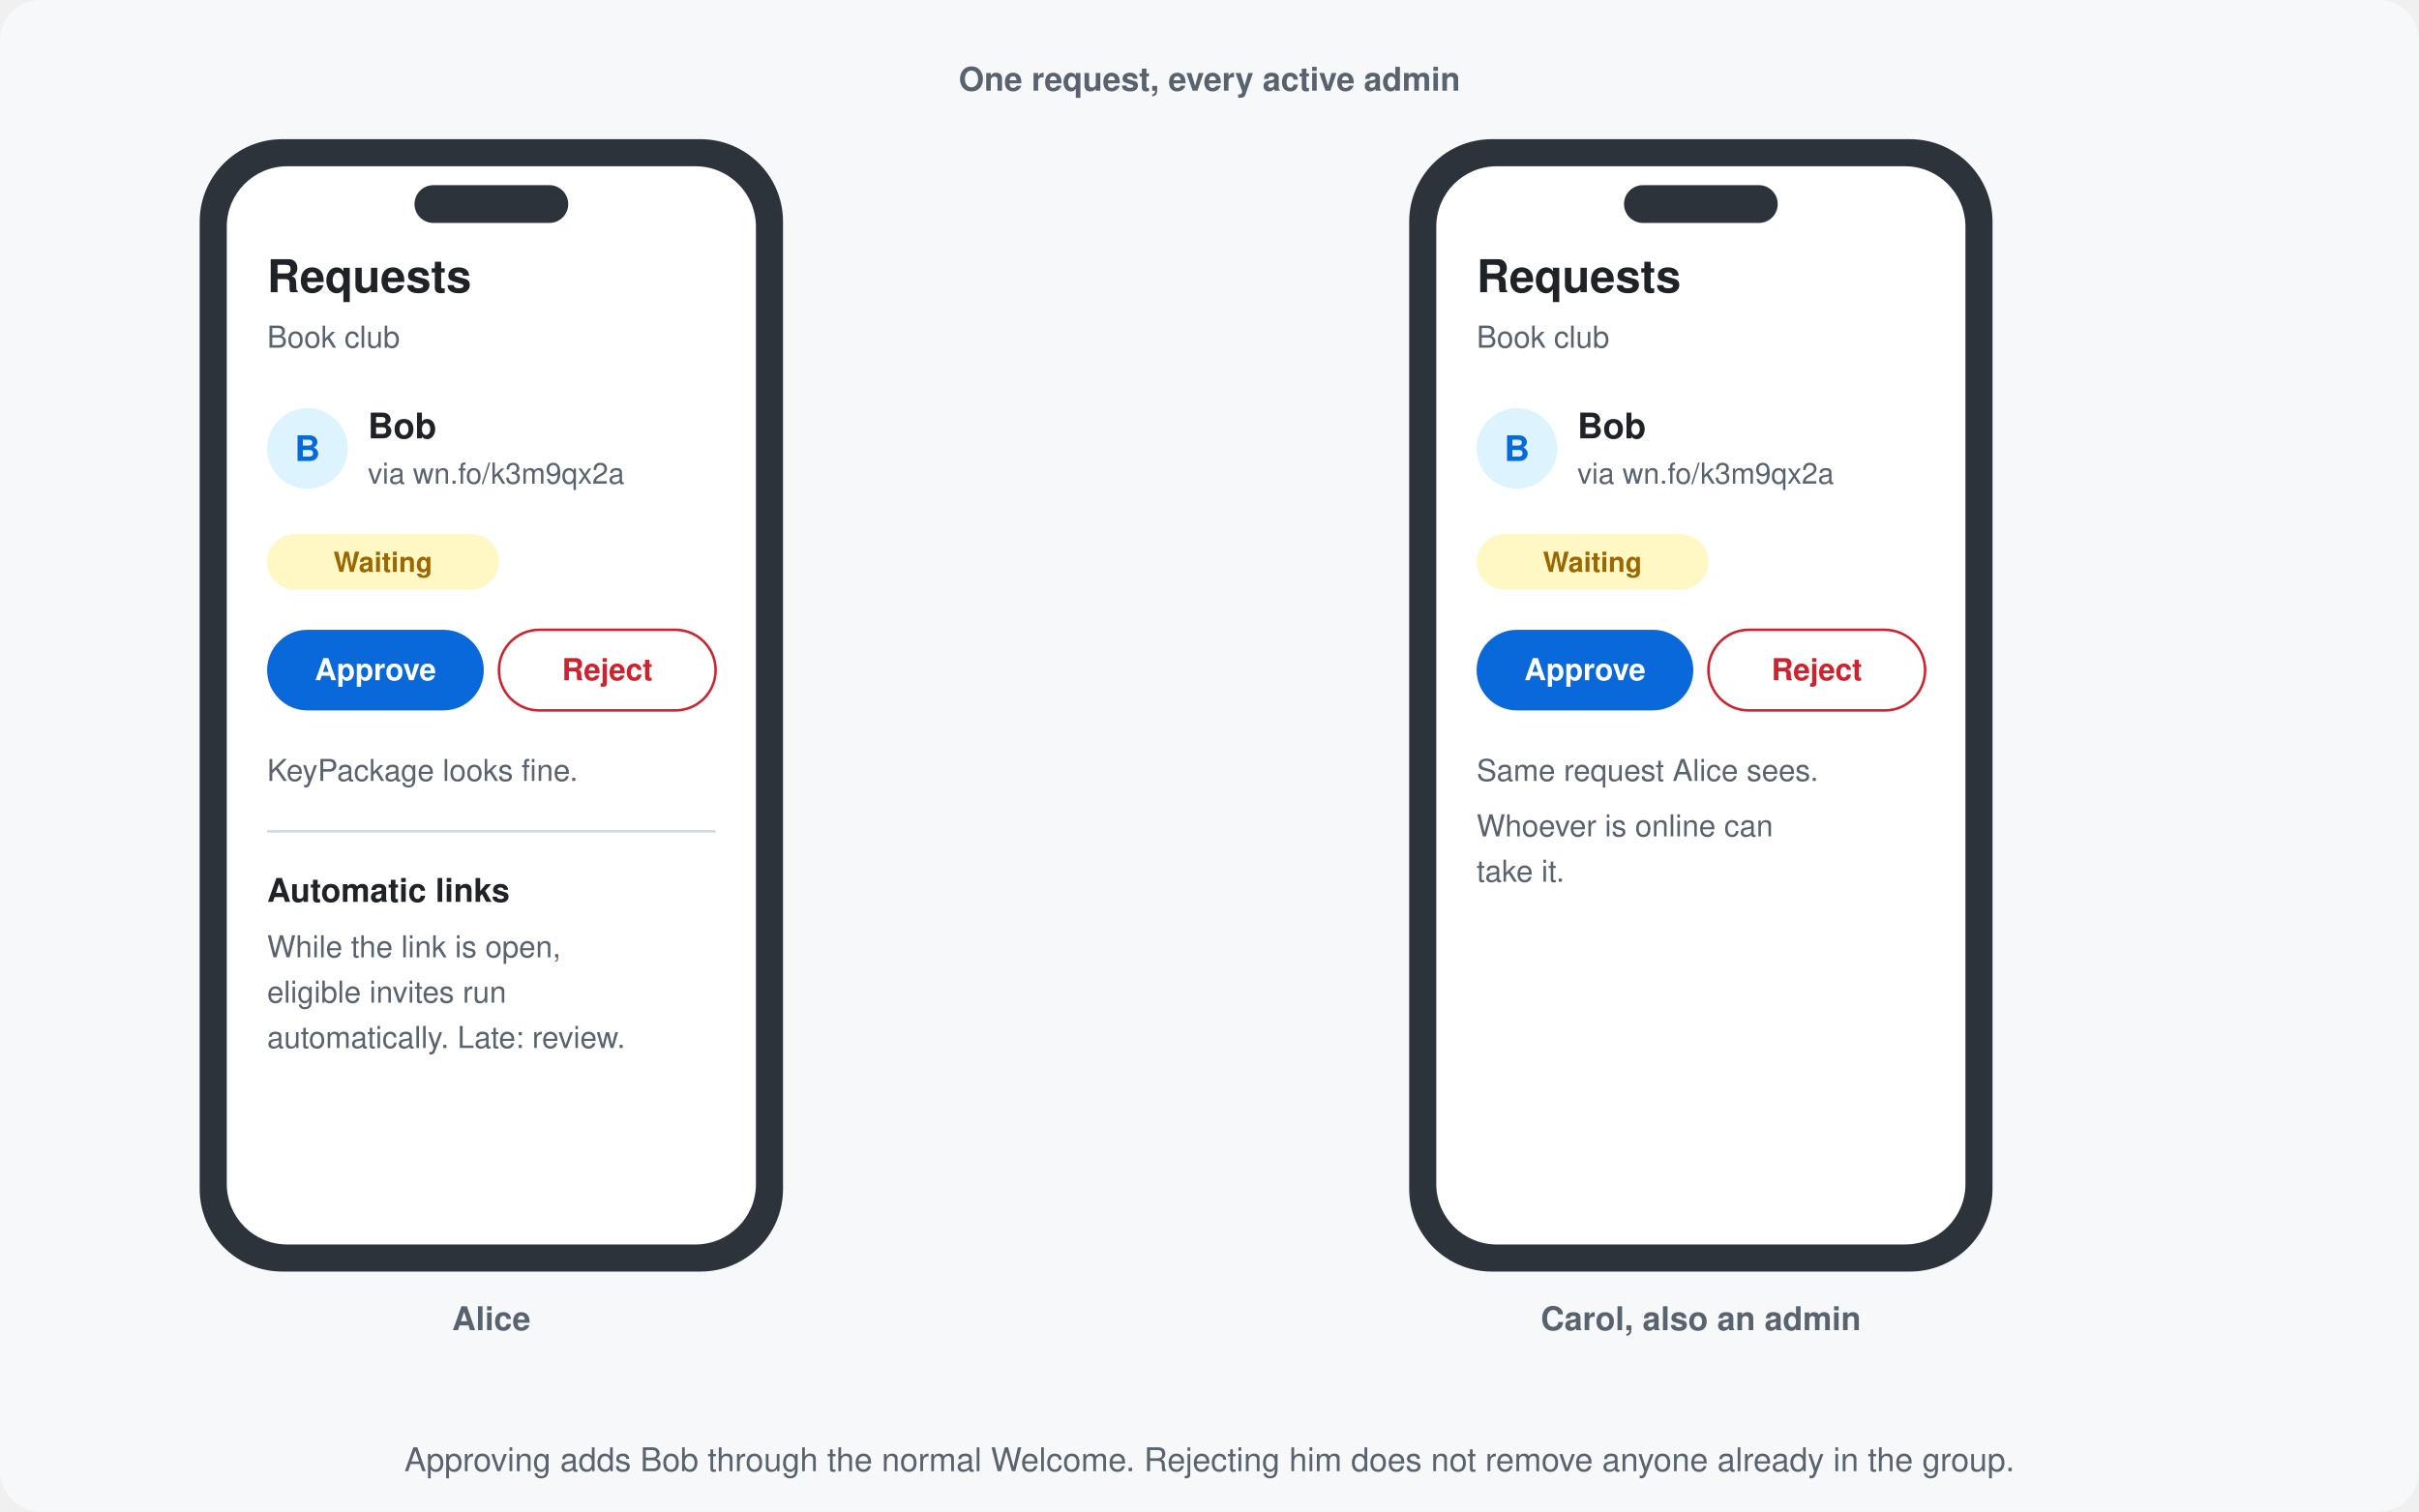
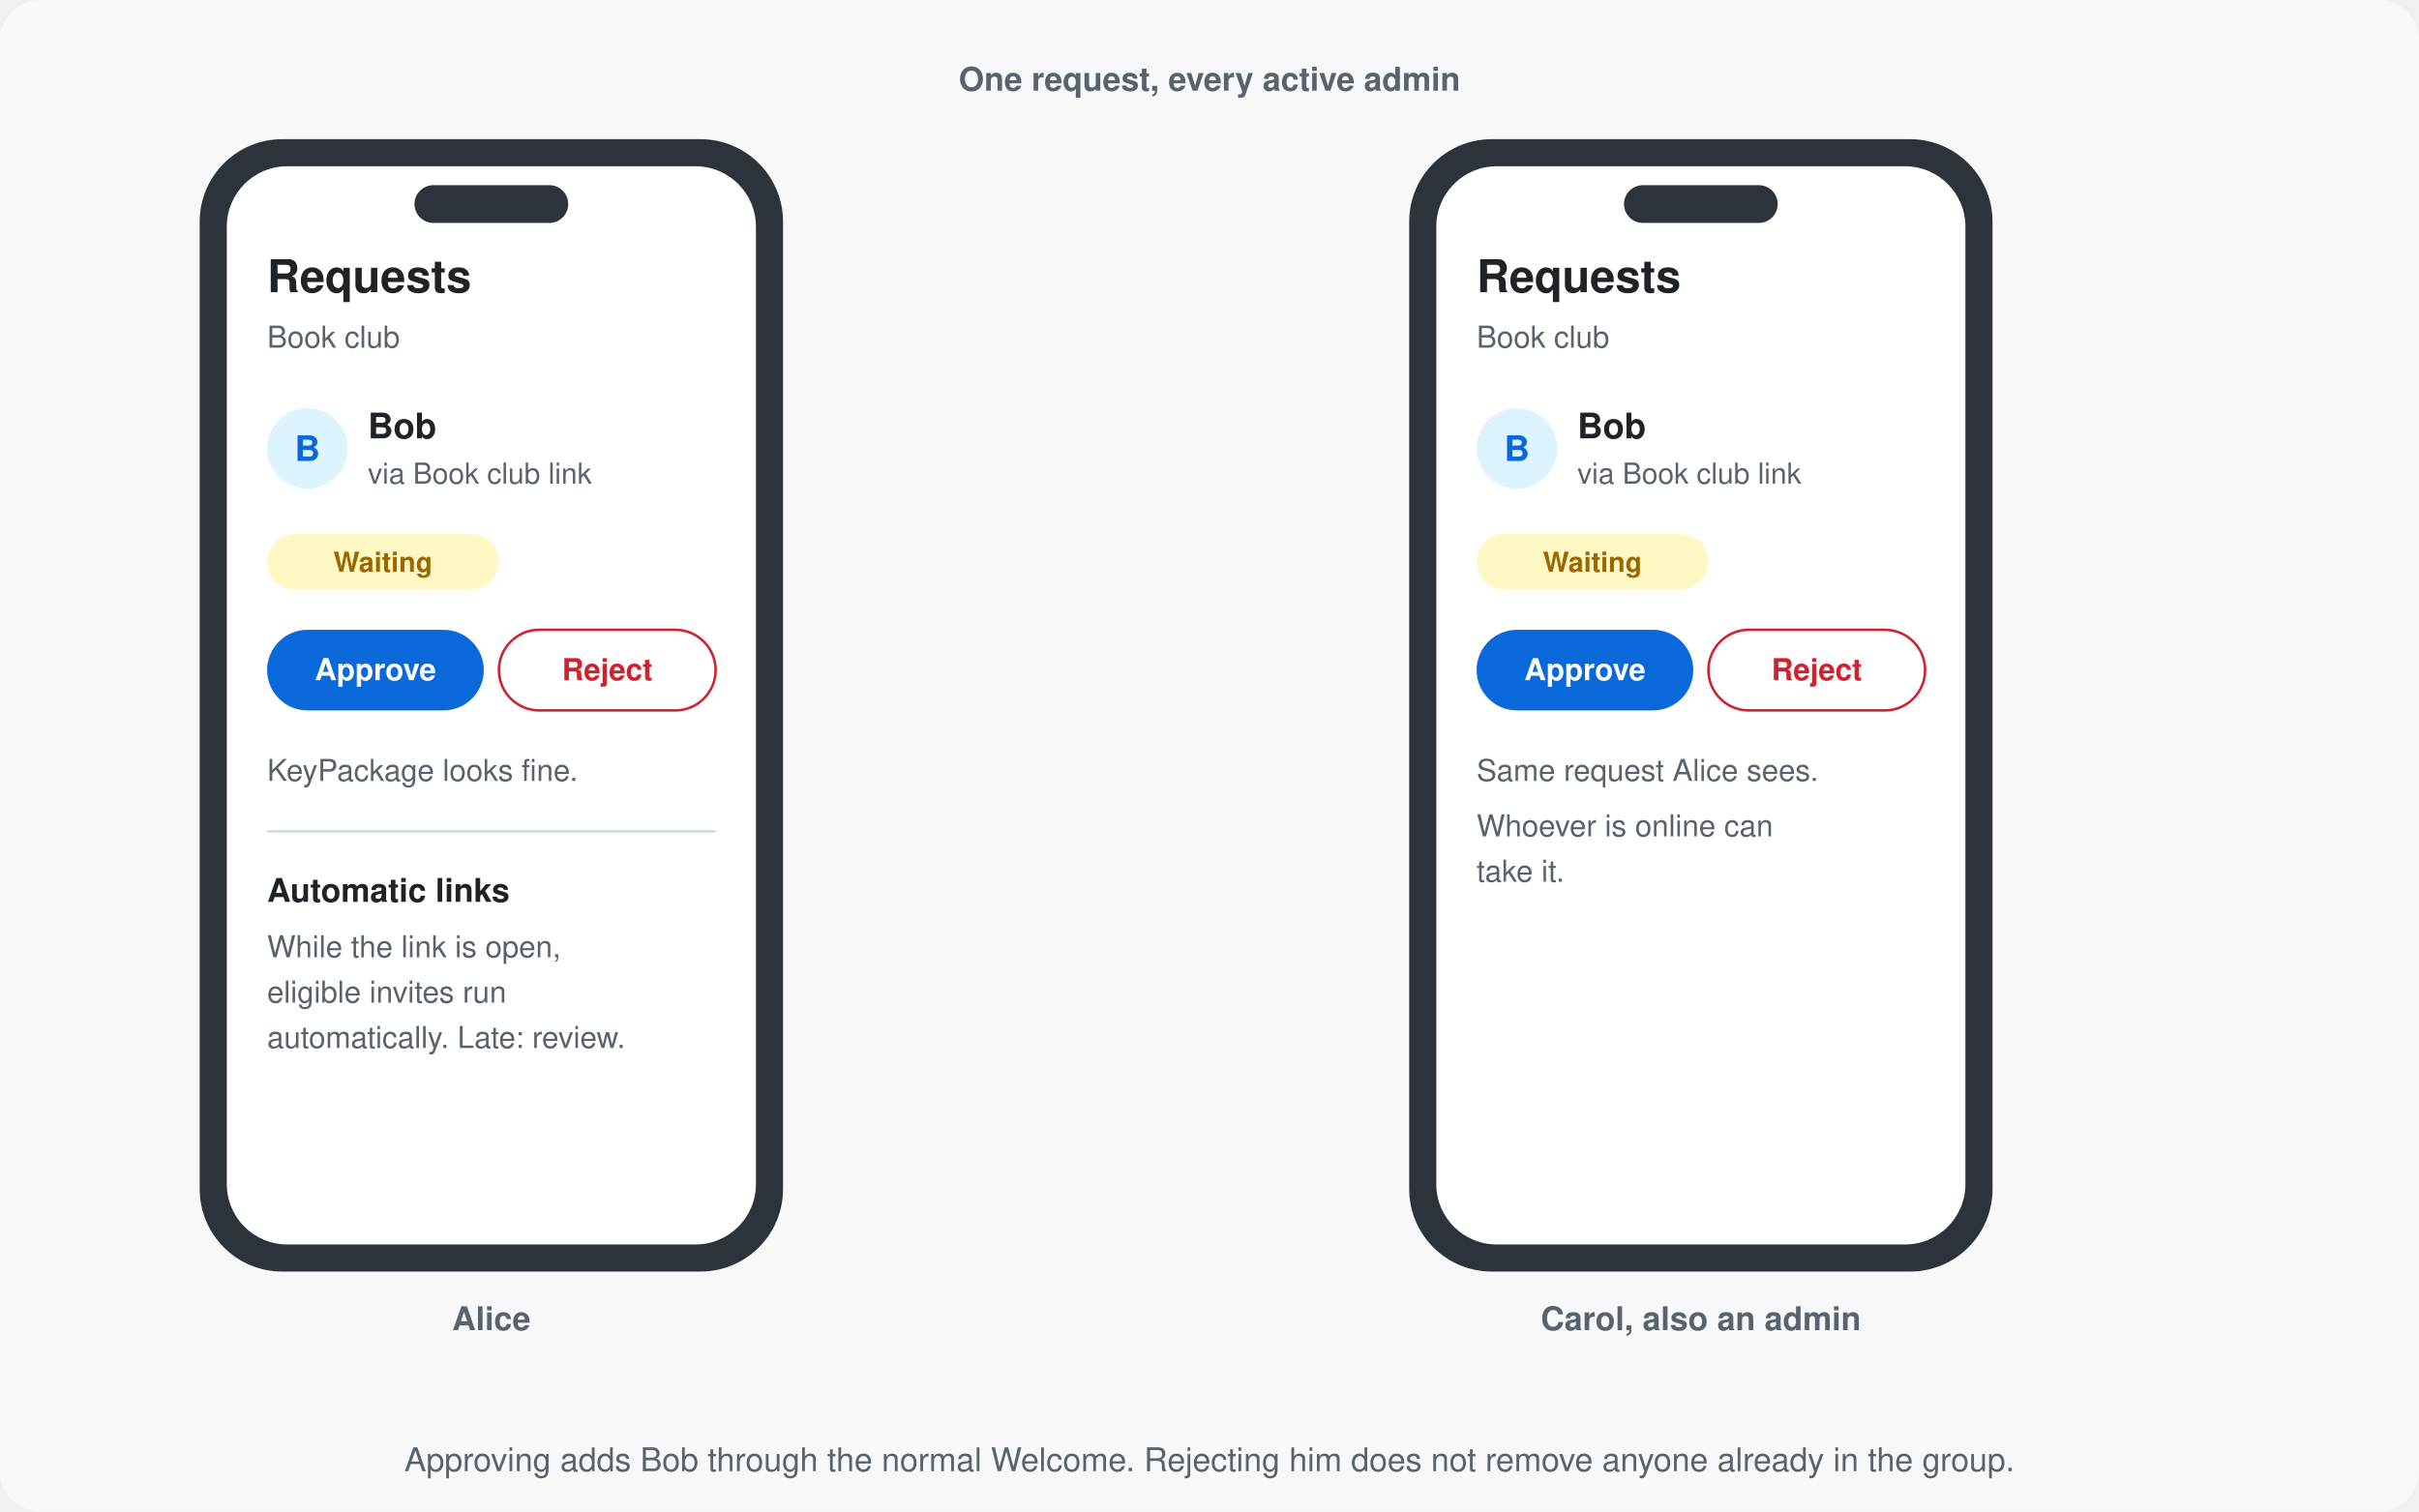
<svg xmlns="http://www.w3.org/2000/svg" viewBox="0 0 960 600" width="960" height="600" role="img" aria-labelledby="title desc">
  <style>
text{font-family:-apple-system, BlinkMacSystemFont, 'Segoe UI', Helvetica, Arial, sans-serif} .mono{font-family:ui-monospace, SFMono-Regular, Menlo, Consolas, monospace}
.bg{fill:#f6f8fa}
.t{fill:#1f2328} .m{fill:#59636e} .a{fill:#0969da} .d{fill:#cf222e}
.g{fill:#1a7f37} .y{fill:#9a6700} .r{fill:#8250df} .f{fill:#afb8c1}
.frame{fill:#2d333b;stroke:#2d333b} .scr{fill:#ffffff}
.card{fill:#f6f8fa;stroke:#d1d9e0} .cardf{fill:#ffffff;stroke:#d1d9e0}
.ln{fill:none;stroke:#d1d9e0} .lnf{fill:#d1d9e0}
.btn{fill:#0969da} .btn2{fill:#ffffff;stroke:#d1d9e0} .btnd{fill:#ffffff;stroke:#cf222e}
.ta{fill:#ddf4ff} .td{fill:#ffebe9} .tg{fill:#dafbe1} .ty{fill:#fff8c5} .tr{fill:#fbefff}
.sa{stroke:#0969da} .sd{stroke:#cf222e} .sg{stroke:#1a7f37} .sy{stroke:#9a6700}
.sr{stroke:#8250df} .sm{stroke:#59636e} .sf{stroke:#afb8c1} .sl{stroke:#d1d9e0}
.arr{fill:none;stroke-width:1.75} .dash{stroke-dasharray:5 4}
.grp{fill:#ddf4ff;stroke:#0969da;stroke-dasharray:6 4;fill-opacity:.45}
.grpx{fill:none;stroke:#afb8c1;stroke-dasharray:6 4}
@media (prefers-color-scheme: dark){
.bg{fill:#151b23}
.t{fill:#e6edf3} .m{fill:#9198a1} .a{fill:#4493f8} .d{fill:#f85149}
.g{fill:#3fb950} .y{fill:#d29922} .r{fill:#ab7df8} .f{fill:#484f58}
.frame{fill:#2f3742;stroke:#4a535e} .scr{fill:#0d1117}
.card{fill:#151b23;stroke:#3d444d} .cardf{fill:#0d1117;stroke:#3d444d}
.ln{fill:none;stroke:#3d444d} .lnf{fill:#3d444d}
.btn{fill:#1f6feb} .btn2{fill:#0d1117;stroke:#3d444d} .btnd{fill:#0d1117;stroke:#f85149}
.ta{fill:#12294a} .td{fill:#3c1618} .tg{fill:#12261e} .ty{fill:#2e2610} .tr{fill:#2a1d45}
.sa{stroke:#4493f8} .sd{stroke:#f85149} .sg{stroke:#3fb950} .sy{stroke:#d29922}
.sr{stroke:#ab7df8} .sm{stroke:#9198a1} .sf{stroke:#484f58} .sl{stroke:#3d444d}
.arr{fill:none;stroke-width:1.75} .dash{stroke-dasharray:5 4}
.grp{fill:#12294a;stroke:#4493f8;stroke-dasharray:6 4;fill-opacity:.45}
.grpx{fill:none;stroke:#484f58;stroke-dasharray:6 4}
}
</style>
  <defs>
    <marker id="ha" viewBox="0 0 10 10" refX="9" refY="5" markerWidth="7" markerHeight="7" orient="auto-start-reverse">
      <path d="M0,0 L10,5 L0,10 z" class="a" />
    </marker>
    <marker id="hm" viewBox="0 0 10 10" refX="9" refY="5" markerWidth="7" markerHeight="7" orient="auto-start-reverse">
      <path d="M0,0 L10,5 L0,10 z" class="m" />
    </marker>
    <marker id="hd" viewBox="0 0 10 10" refX="9" refY="5" markerWidth="7" markerHeight="7" orient="auto-start-reverse">
      <path d="M0,0 L10,5 L0,10 z" class="d" />
    </marker>
    <marker id="hg" viewBox="0 0 10 10" refX="9" refY="5" markerWidth="7" markerHeight="7" orient="auto-start-reverse">
      <path d="M0,0 L10,5 L0,10 z" class="g" />
    </marker>
    <marker id="hy" viewBox="0 0 10 10" refX="9" refY="5" markerWidth="7" markerHeight="7" orient="auto-start-reverse">
      <path d="M0,0 L10,5 L0,10 z" class="y" />
    </marker>
  </defs>
  <rect class="bg" x="0" y="0" width="960" height="600" rx="16" />
  <g transform="translate(80,56)">
    <rect x="0" y="0" width="230" height="448" rx="32" class="frame" stroke-width="1.5" />
    <rect x="10" y="10" width="210" height="428" rx="24" class="scr" />
    <rect x="85" y="18" width="60" height="14" rx="7" class="frame" />
    <g transform="translate(10,10)">
      <text x="16" y="50" class="t" font-size="18" font-weight="700">Requests</text>
      <text x="16" y="72" class="m" font-size="12">Book club</text>
      <circle cx="32" cy="112" r="16" class="ta" />
      <text x="32" y="117" class="a" font-size="14" font-weight="700" text-anchor="middle">B</text>
      <text x="56" y="108" class="t" font-size="14" font-weight="700">Bob</text>
-       <text x="56" y="126" class="m" font-size="11.5">via wn.fo/k3m9qx2a</text>
+       <text x="56" y="126" class="m" font-size="11.5">via Book club link</text>
      <rect x="16" y="146" width="92" height="22" rx="11" class="ty" />
      <text x="62" y="161" class="y" font-size="11" font-weight="700" text-anchor="middle">Waiting</text>
      <rect x="16" y="184" width="86" height="32" rx="16" class="btn" />
      <text x="59" y="204" font-size="12" font-weight="600" text-anchor="middle" fill="#ffffff">Approve</text>
      <rect x="108" y="184" width="86" height="32" rx="16" class="btnd" />
      <text x="151" y="204" class="d" font-size="12" font-weight="600" text-anchor="middle">Reject</text>
      <text x="16" y="244" class="m" font-size="12">KeyPackage looks fine.</text>
      <line x1="16" x2="194" y1="264" y2="264" class="ln" />
      <text x="16" y="292" class="t" font-size="13" font-weight="700">Automatic links</text>
      <text x="16" y="314" class="m" font-size="12">While the link is open,</text>
      <text x="16" y="332" class="m" font-size="12">eligible invites run</text>
      <text x="16" y="350" class="m" font-size="12">automatically. Late: review.</text>
    </g>
  </g>
  <text x="195" y="528" class="m" font-size="13" font-weight="600" text-anchor="middle">Alice</text>
  <g transform="translate(560,56)">
    <rect x="0" y="0" width="230" height="448" rx="32" class="frame" stroke-width="1.5" />
    <rect x="10" y="10" width="210" height="428" rx="24" class="scr" />
    <rect x="85" y="18" width="60" height="14" rx="7" class="frame" />
    <g transform="translate(10,10)">
      <text x="16" y="50" class="t" font-size="18" font-weight="700">Requests</text>
      <text x="16" y="72" class="m" font-size="12">Book club</text>
      <circle cx="32" cy="112" r="16" class="ta" />
      <text x="32" y="117" class="a" font-size="14" font-weight="700" text-anchor="middle">B</text>
      <text x="56" y="108" class="t" font-size="14" font-weight="700">Bob</text>
-       <text x="56" y="126" class="m" font-size="11.5">via wn.fo/k3m9qx2a</text>
+       <text x="56" y="126" class="m" font-size="11.5">via Book club link</text>
      <rect x="16" y="146" width="92" height="22" rx="11" class="ty" />
      <text x="62" y="161" class="y" font-size="11" font-weight="700" text-anchor="middle">Waiting</text>
      <rect x="16" y="184" width="86" height="32" rx="16" class="btn" />
      <text x="59" y="204" font-size="12" font-weight="600" text-anchor="middle" fill="#ffffff">Approve</text>
      <rect x="108" y="184" width="86" height="32" rx="16" class="btnd" />
      <text x="151" y="204" class="d" font-size="12" font-weight="600" text-anchor="middle">Reject</text>
      <text x="16" y="244" class="m" font-size="12">Same request Alice sees.</text>
      <text x="16" y="266" class="m" font-size="12">Whoever is online can</text>
      <text x="16" y="284" class="m" font-size="12">take it.</text>
    </g>
  </g>
  <text x="675" y="528" class="m" font-size="13" font-weight="600" text-anchor="middle">Carol, also an admin</text>
  <text x="480" y="36" class="m" font-size="13" font-weight="600" text-anchor="middle">One request, every active admin</text>
  <text x="480" y="584" class="m" font-size="13" text-anchor="middle">Approving adds Bob through the normal Welcome. Rejecting him does not remove anyone already in the group.</text>
</svg>
